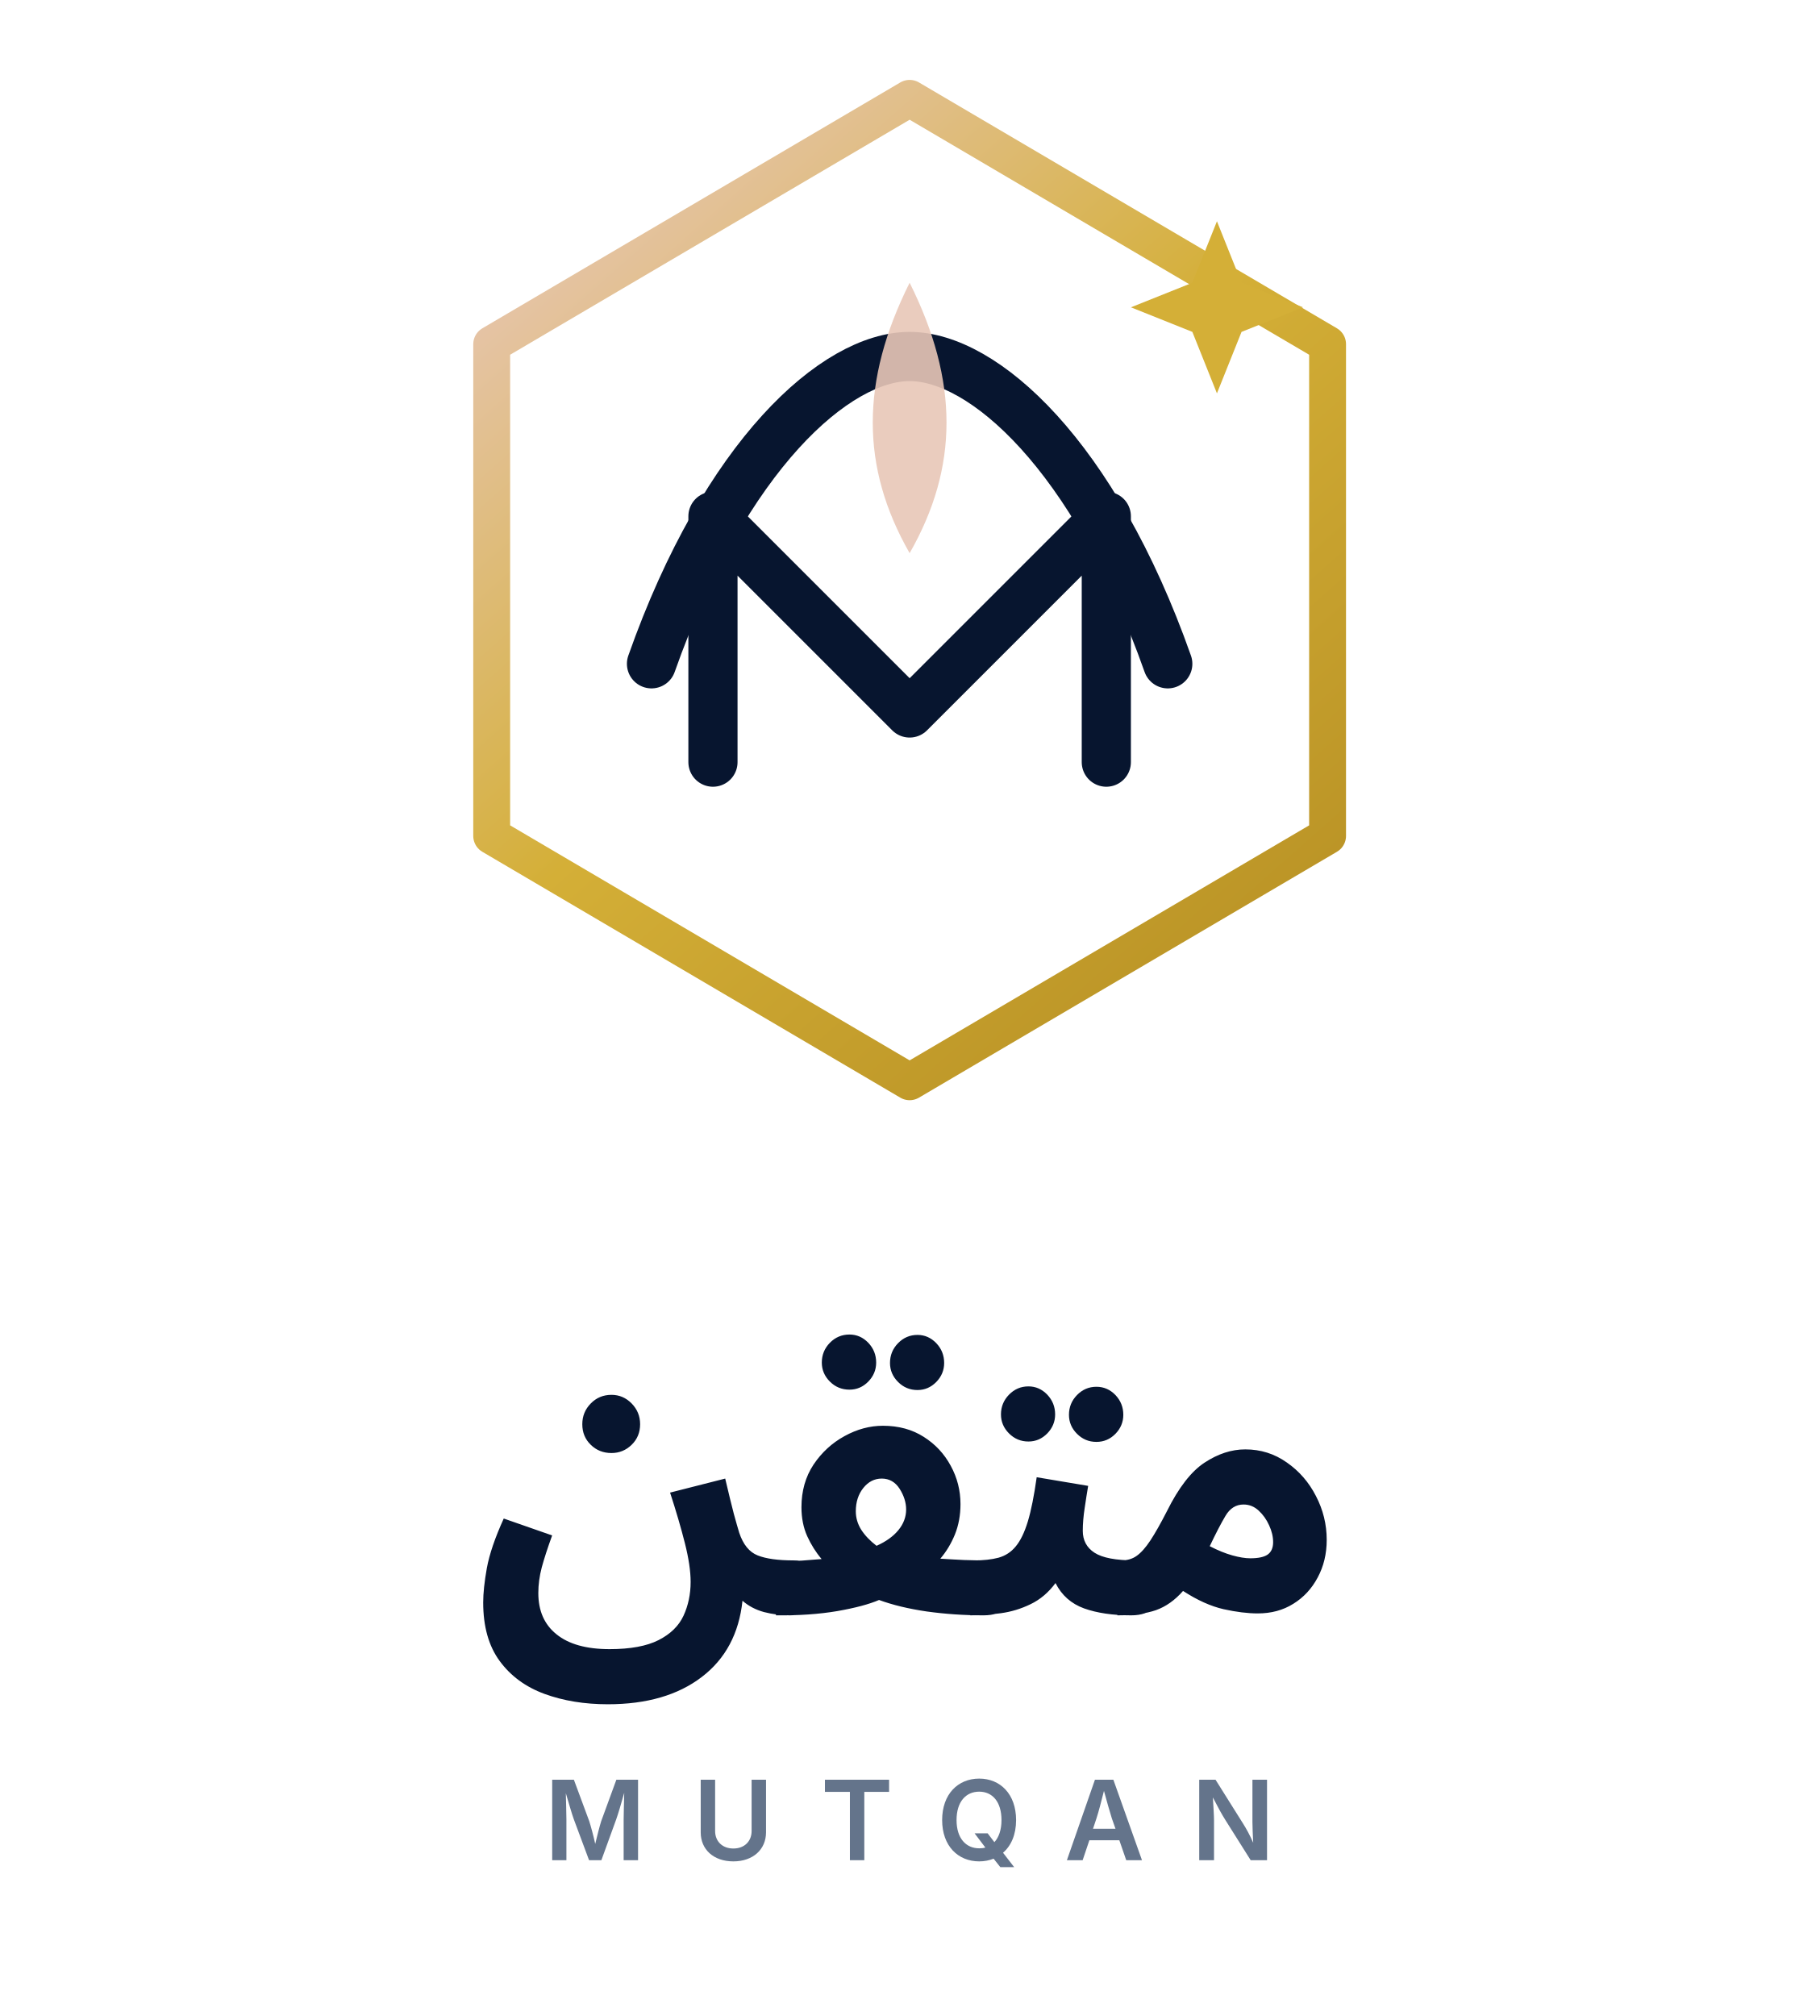
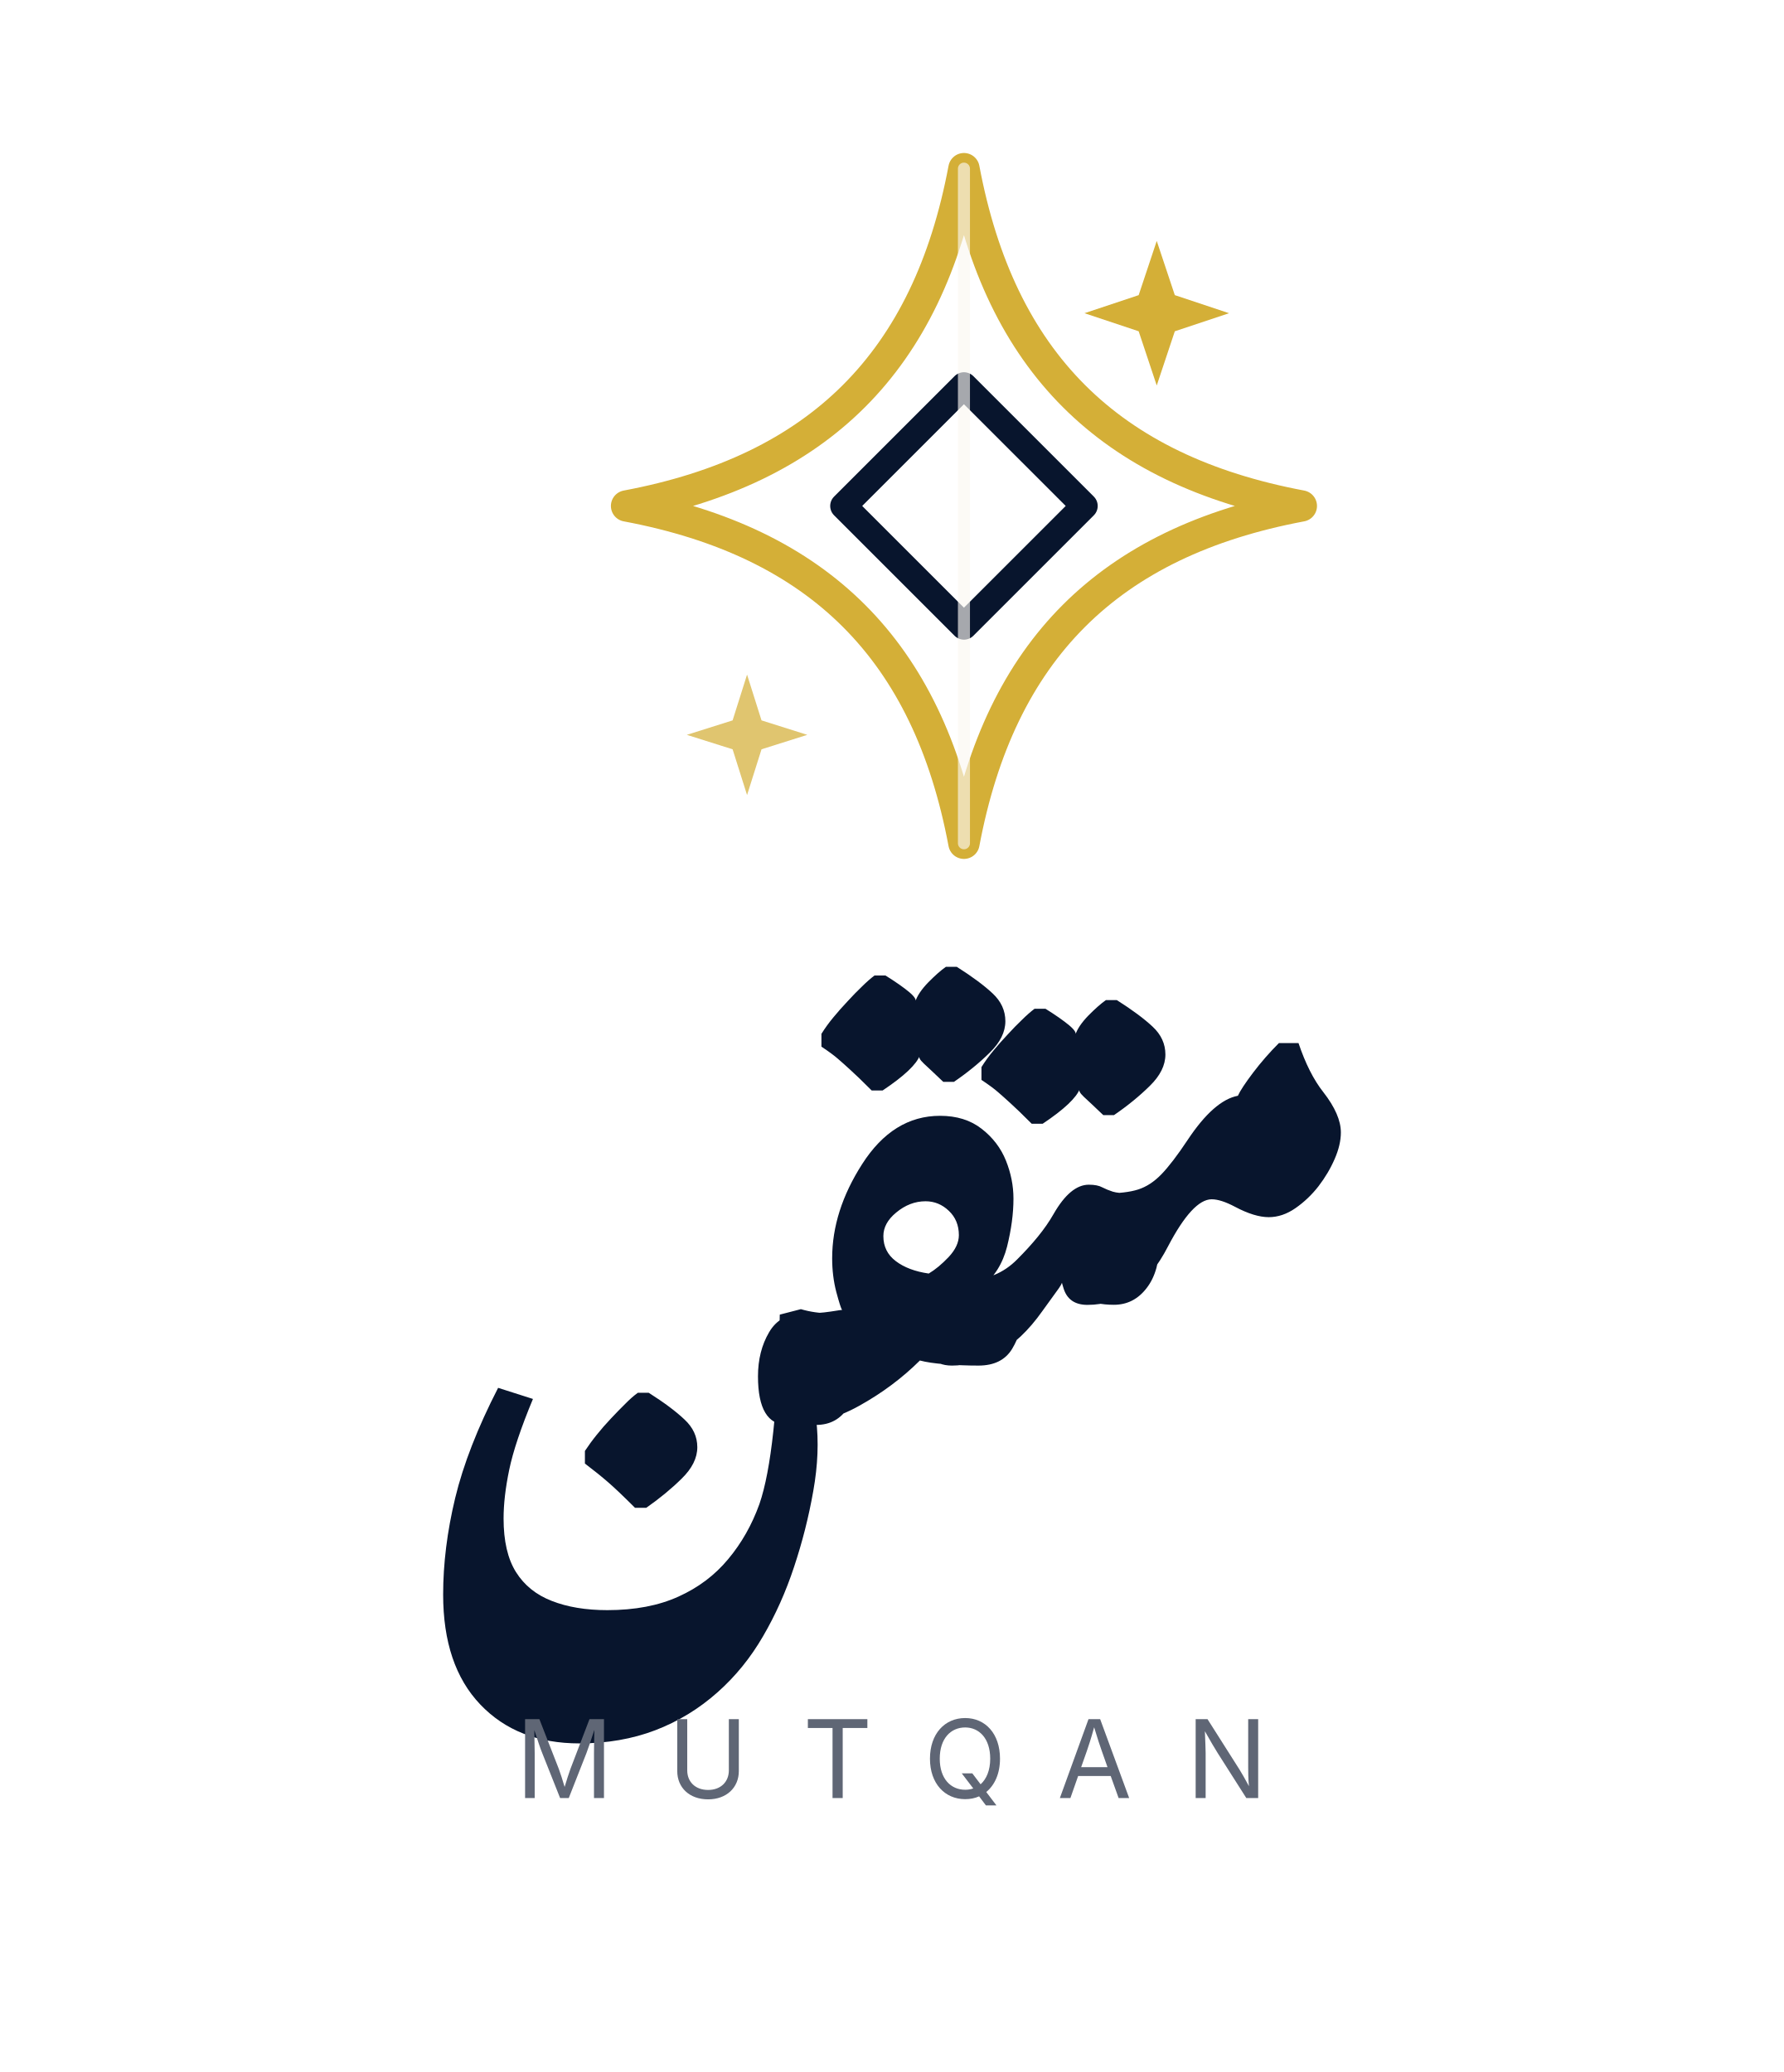
- <svg xmlns="http://www.w3.org/2000/svg" width="148" height="164" viewBox="0 0 148 164" fill="none" role="img" aria-label="Mutqan main logo">
-   <defs>
-     <linearGradient id="g" x1="44" y1="14" x2="104" y2="82" gradientUnits="userSpaceOnUse">
-       <stop stop-color="#E8C7B7" />
-       <stop offset="0.48" stop-color="#D4AF37" />
-       <stop offset="1" stop-color="#B89124" />
-     </linearGradient>
-   </defs>
-   <path d="M74 8L108 28V68L74 88L40 68V28L74 8Z" stroke="url(#g)" stroke-width="3" stroke-linejoin="round" />
-   <path d="M53 54C59 37 68 29 74 29C80 29 89 37 95 54" stroke="#07152F" stroke-width="4" stroke-linecap="round" stroke-linejoin="round" />
-   <path d="M58 62V42L74 58L90 42V62" stroke="#07152F" stroke-width="4" stroke-linecap="round" stroke-linejoin="round" />
-   <path d="M74 23C70 31 70 38 74 45C78 38 78 31 74 23Z" fill="#E8C7B7" opacity="0.9" />
-   <path d="M99 18L101 23L106 25L101 27L99 32L97 27L92 25L97 23L99 18Z" fill="#D4AF37" />
-   <text x="74" y="122" text-anchor="middle" dominant-baseline="middle" fill="#07152F" style="font-family:'IBM Plex Sans Arabic','Tajawal','Noto Sans Arabic',sans-serif;font-size:32px;font-weight:800;letter-spacing:-0.035em">متقن</text>
-   <text x="74" y="148" text-anchor="middle" dominant-baseline="middle" fill="#64748B" style="font-family:'Inter',system-ui,sans-serif;font-size:9px;font-weight:600;letter-spacing:0.42em">MUTQAN</text>
+ <svg xmlns="http://www.w3.org/2000/svg" width="148" height="172" viewBox="0 0 148 172" fill="none" role="img" aria-label="Mutqan stacked logo">
+   <g transform="translate(50 12)">
+     <path d="M30 2C33 18 42 27 58 30C42 33 33 42 30 58C27 42 18 33 2 30C18 27 27 18 30 2Z" stroke="#D4AF37" stroke-width="2.6" stroke-linecap="round" stroke-linejoin="round" />
+     <path d="M30 20L40 30L30 40L20 30L30 20Z" stroke="#08152D" stroke-width="2.2" stroke-linecap="round" stroke-linejoin="round" />
+     <path d="M46 8L47.5 12.5L52 14L47.5 15.5L46 20L44.5 15.5L40 14L44.5 12.5L46 8Z" fill="#D4AF37" />
+     <path d="M12 44L13.2 47.8L17 49L13.2 50.2L12 54L10.8 50.2L7 49L10.8 47.8L12 44Z" fill="#D4AF37" opacity="0.72" />
+     <path d="M30 2C30 16 30 44 30 58" stroke="#FAF8F1" stroke-width="1" stroke-linecap="round" opacity="0.65" />
+   </g>
+   <text x="74" y="116" text-anchor="middle" dominant-baseline="middle" fill="#08152D" style="font-family:'Aref Ruqaa','Noto Nastaliq Urdu','IBM Plex Sans Arabic','Tajawal','Noto Sans Arabic',sans-serif;font-size:40px;font-weight:700;letter-spacing:-0.055em">متقن</text>
+   <text x="74" y="146" text-anchor="middle" dominant-baseline="middle" fill="#5F6675" style="font-family:'Inter',system-ui,sans-serif;font-size:9px;font-weight:400;letter-spacing:0.5em">MUTQAN</text>
</svg>
